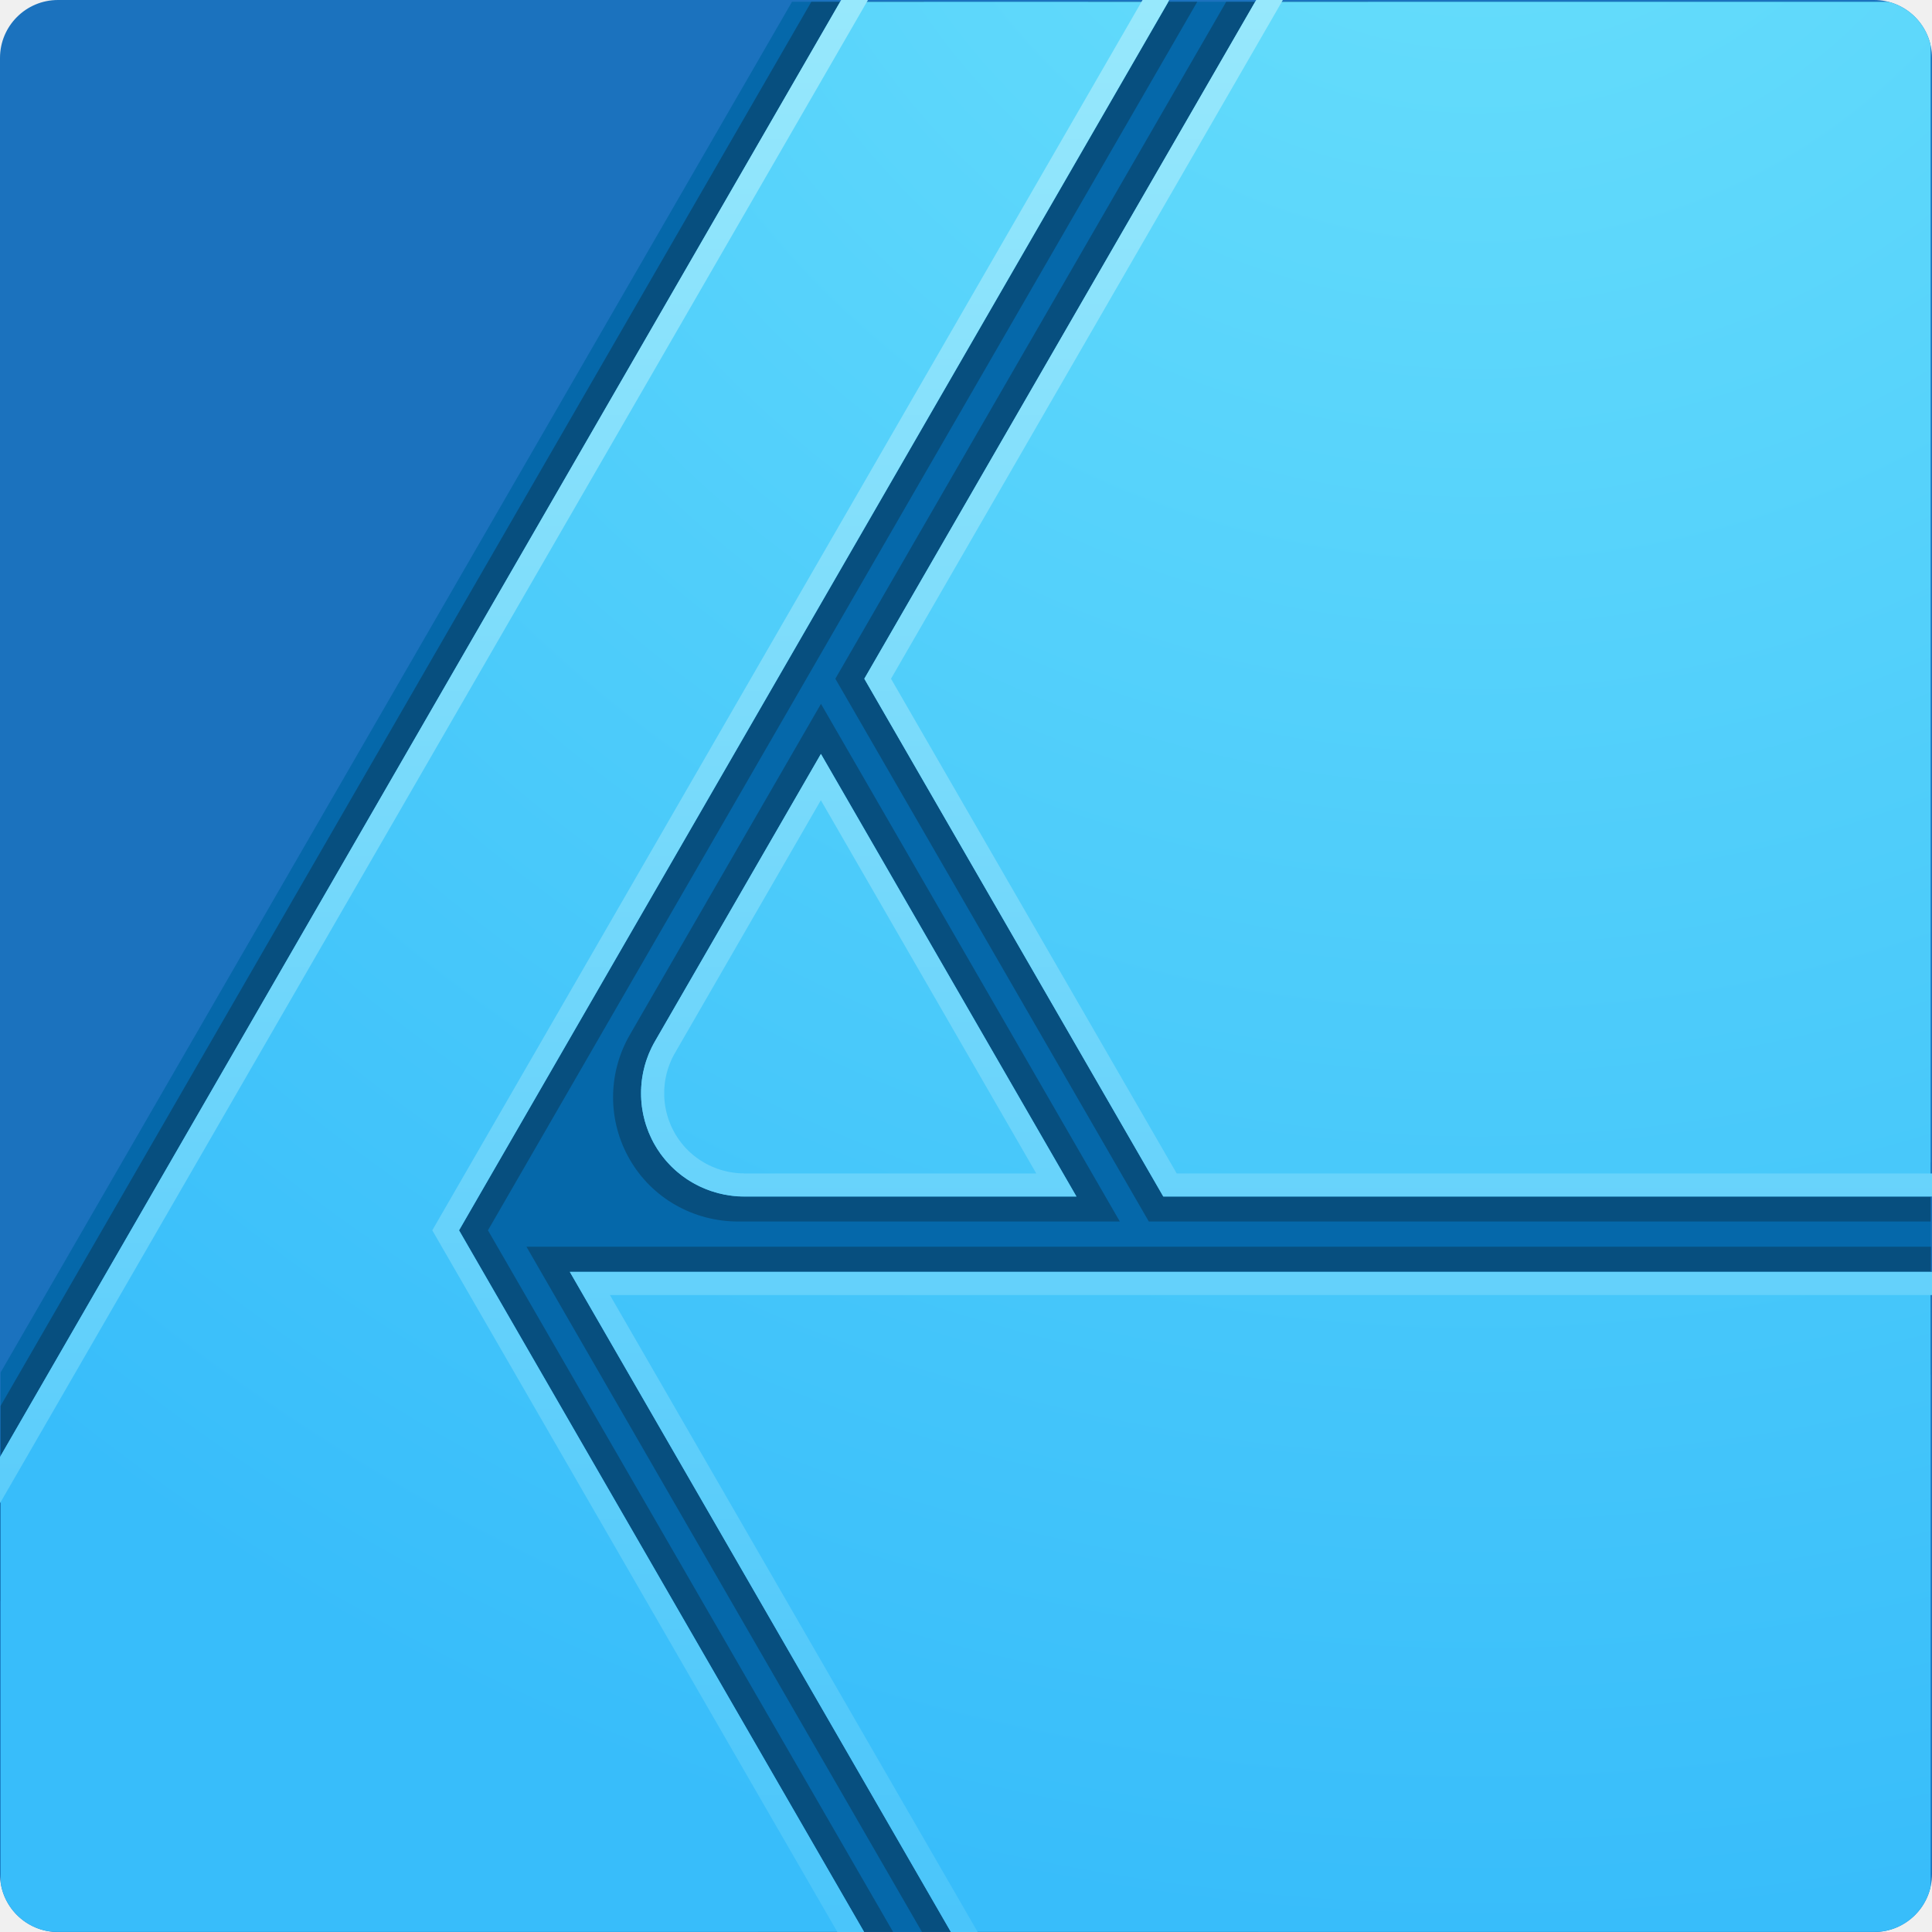
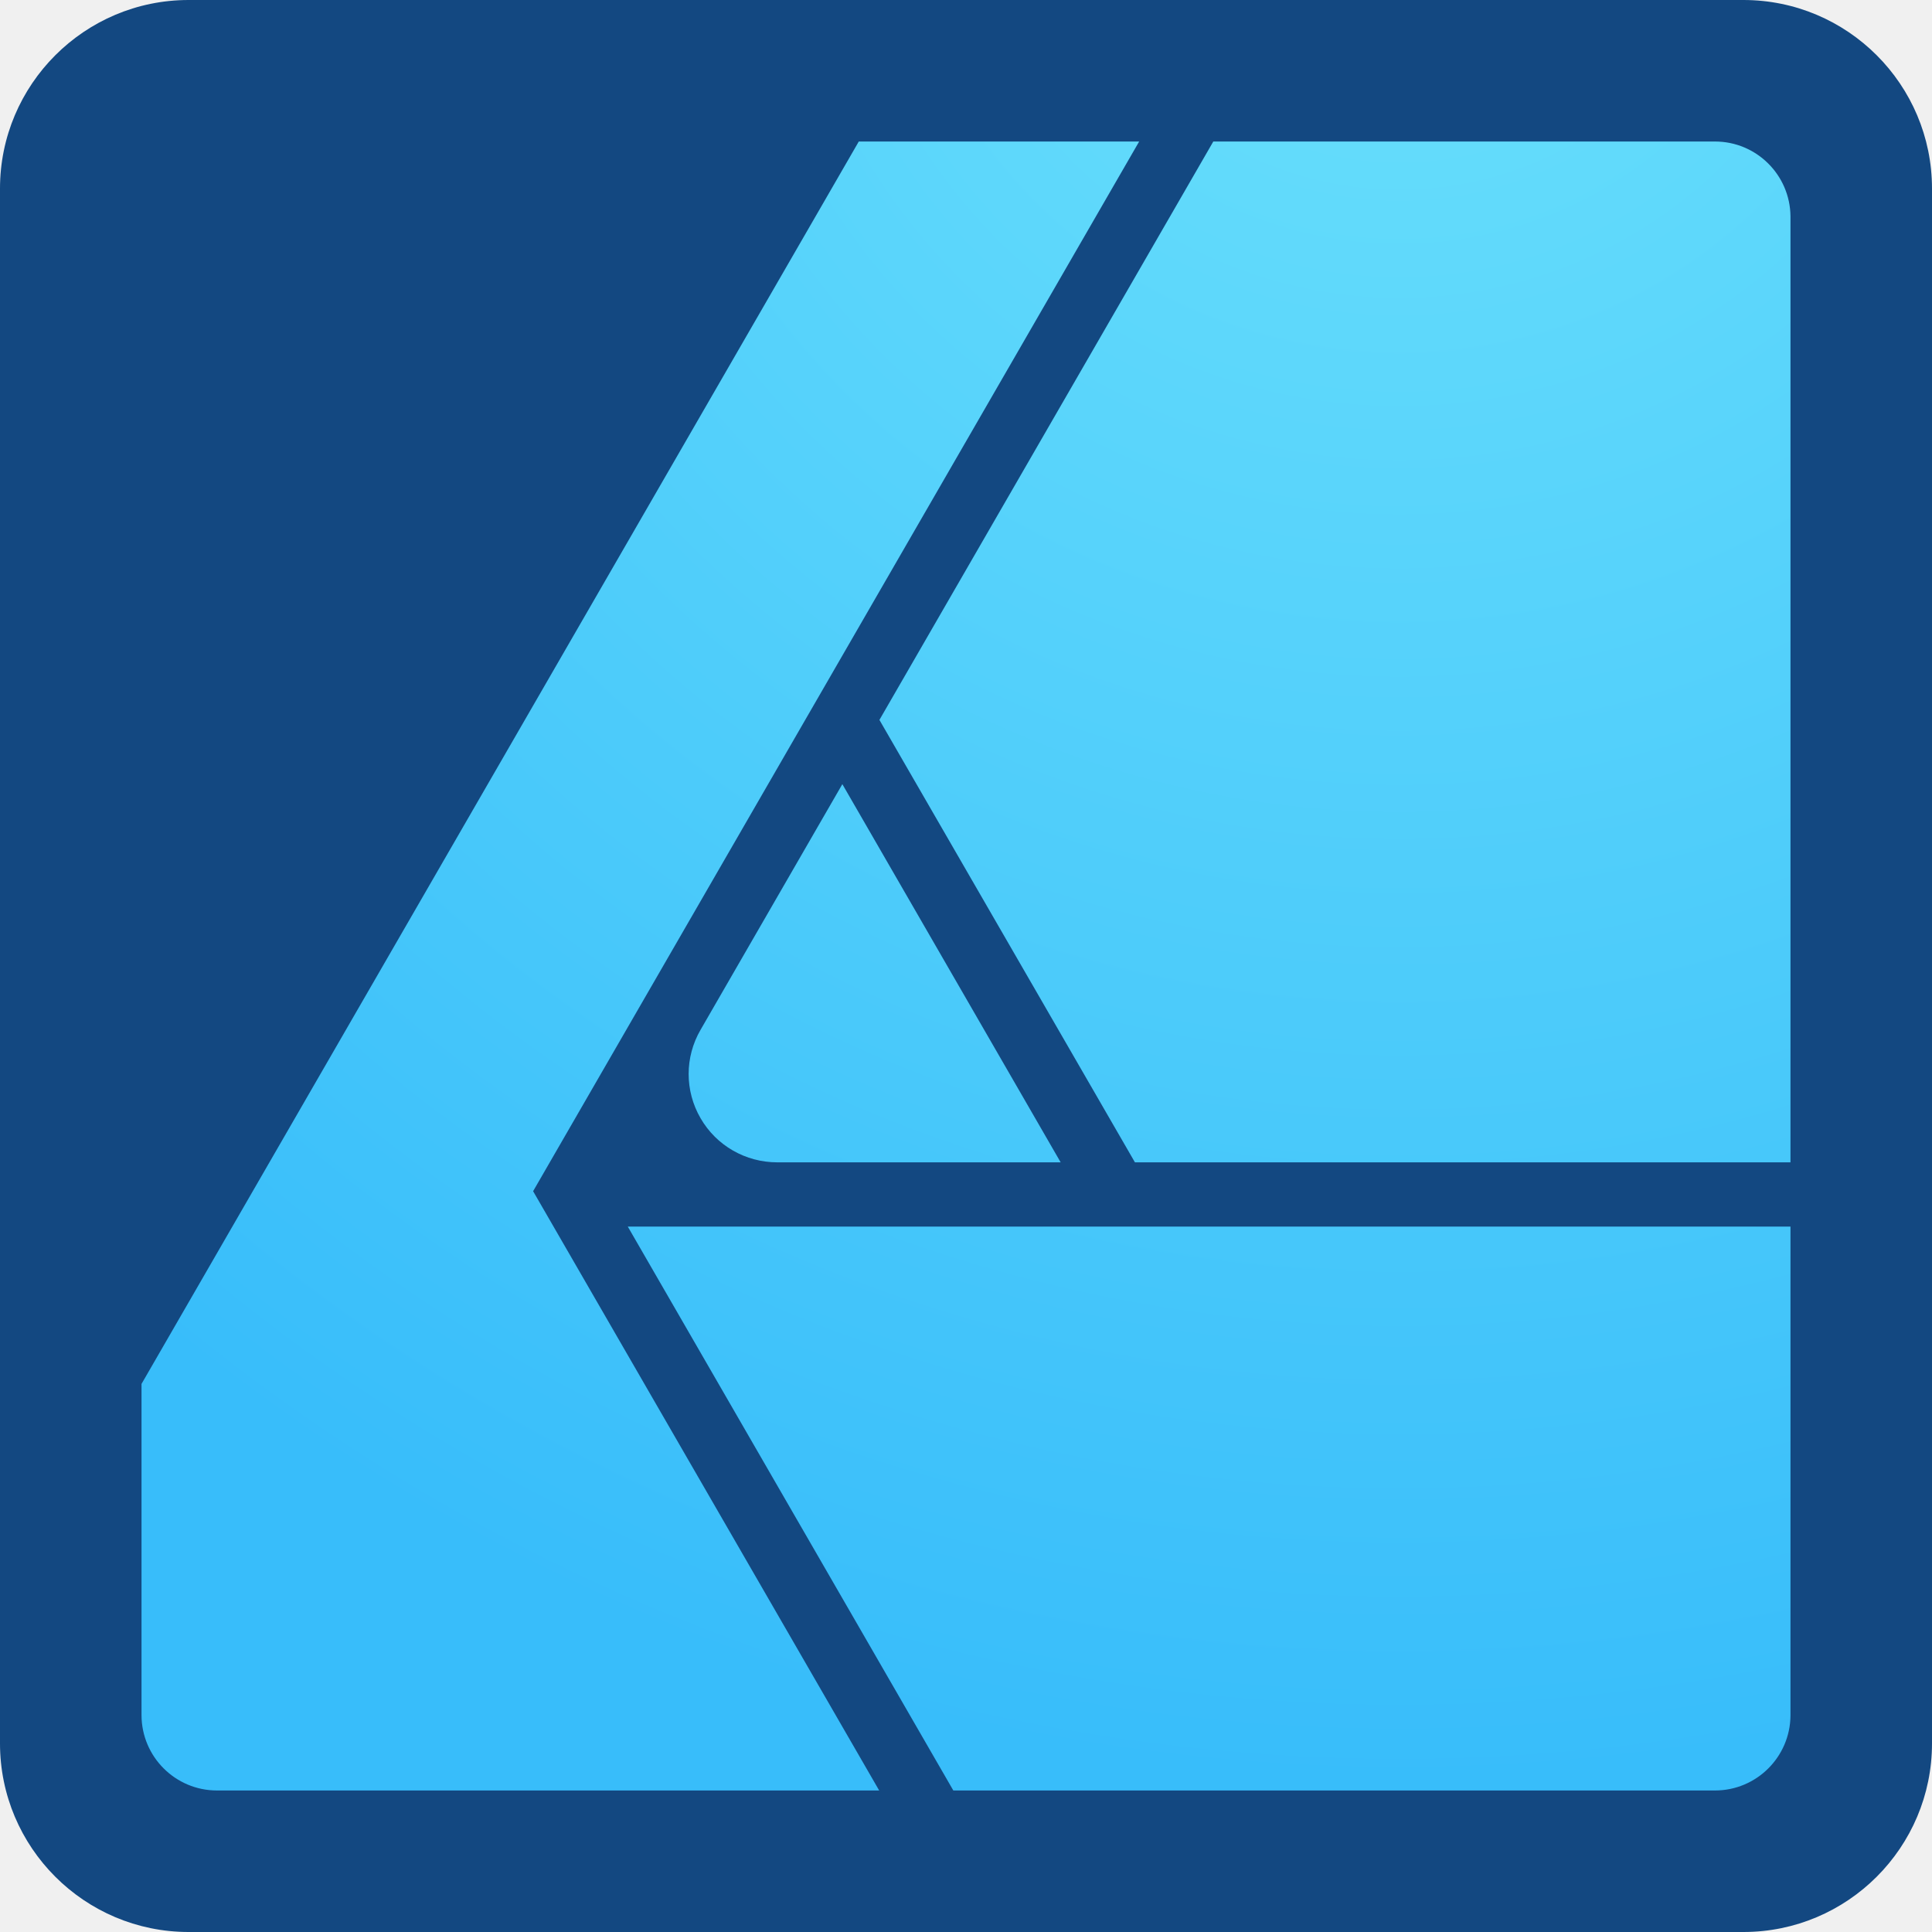
<svg xmlns="http://www.w3.org/2000/svg" width="16" height="16" viewBox="0 0 16 16" fill="none">
  <g clip-path="url(#clip0_1447_3105)">
-     <path fill-rule="evenodd" clip-rule="evenodd" d="M16 0.48C16 0.215 15.785 0 15.52 0H0.48C0.215 0 0 0.215 0 0.48V15.52C0 15.785 0.215 16 0.48 16H15.52C15.785 16 16 15.785 16 15.52V0.48Z" fill="#1B72BE" />
-     <mask id="mask0_1447_3105" style="mask-type:alpha" maskUnits="userSpaceOnUse" x="0" y="0" width="16" height="16">
-       <path fill-rule="evenodd" clip-rule="evenodd" d="M16 0.48C16 0.215 15.785 0 15.52 0H0.48C0.215 0 0 0.215 0 0.48V15.52C0 15.785 0.215 16 0.48 16H15.52C15.785 16 16 15.785 16 15.52V0.48Z" fill="white" />
-     </mask>
-     <g mask="url(#mask0_1447_3105)">
-       <path fill-rule="evenodd" clip-rule="evenodd" d="M15.989 0.494C15.989 0.23 15.774 0.015 15.51 0.015H6.559L0.005 11.366V15.519C0.005 15.784 0.22 15.999 0.485 15.999H15.51C15.774 15.999 15.989 15.784 15.989 15.519V0.494Z" fill="#0568AA" />
-       <path fill-rule="evenodd" clip-rule="evenodd" d="M7.396 15.999H6.281L3.402 10.21L9.013 0.015H9.915L4.041 10.189L7.396 15.999H7.396ZM10.415 15.999H7.635L4.36 10.325H15.991L15.989 11.384L10.415 15.999ZM7.652 0.015H6.719L0.005 11.643V13.259L7.652 0.015ZM9.274 10.116H6.112C5.743 10.116 5.4 9.923 5.216 9.603C5.031 9.284 5.031 8.89 5.216 8.57L6.799 5.829L9.274 10.116ZM15.989 10.116H9.514L6.918 5.621L10.155 0.015L11.328 0.016L9.625 5.81L10.415 7.435L15.989 9.627V10.116Z" fill="#074F7F" />
-       <path fill-rule="evenodd" clip-rule="evenodd" d="M15.989 15.999H7.875L4.719 10.533H15.989V15.999ZM7.156 15.999H0.005V12.058L6.958 0.015H9.676L3.802 10.189L7.156 15.999ZM8.915 9.909H6.168C5.861 9.909 5.577 9.748 5.424 9.483C5.271 9.217 5.271 8.89 5.424 8.624C6.034 7.567 6.799 6.244 6.799 6.244L8.915 9.909ZM15.989 9.909H9.634L7.158 5.621L10.395 0.015H15.989V9.909Z" fill="url(#paint0_radial_1447_3105)" />
-       <path fill-rule="evenodd" clip-rule="evenodd" d="M16.36 16.293H8.044L4.719 10.533H16.354L16.36 16.293ZM3.801 10.189L7.325 16.293H-0.486L-0.512 12.953L7.151 -0.32H9.868L3.801 10.189ZM5.051 10.725L8.155 16.101H16.168L16.163 10.725H5.051ZM7.262 -0.128L-0.32 13.003L-0.295 16.101H6.993L3.58 10.189L9.536 -0.128H7.262ZM8.914 9.909H6.16L6.156 9.909H6.149L6.146 9.909H6.142L6.138 9.909L6.135 9.909L6.131 9.909L6.128 9.908L6.124 9.908L6.121 9.908L6.117 9.908L6.114 9.908L6.11 9.908L6.106 9.907L6.103 9.907L6.099 9.907L6.096 9.906L6.092 9.906L6.089 9.906L6.085 9.906L6.082 9.905L6.078 9.905L6.075 9.904L6.071 9.904L6.068 9.904L6.064 9.903L6.06 9.903L6.057 9.902L6.053 9.902L6.05 9.901L6.046 9.901L6.043 9.901L6.039 9.9L6.036 9.899L6.032 9.899L6.029 9.898L6.026 9.898L6.022 9.897L6.019 9.897L6.015 9.896L6.012 9.895L6.008 9.895L6.005 9.894L6.001 9.894L5.998 9.893L5.994 9.892L5.991 9.891L5.987 9.891L5.984 9.89L5.981 9.889L5.977 9.888L5.974 9.888L5.97 9.887L5.967 9.886L5.964 9.885L5.96 9.884L5.957 9.884L5.953 9.883L5.95 9.882L5.947 9.881L5.943 9.88L5.94 9.879L5.936 9.878L5.933 9.877L5.93 9.876L5.926 9.875L5.923 9.874L5.92 9.874L5.916 9.872L5.913 9.871L5.91 9.87L5.906 9.869L5.903 9.868L5.9 9.867L5.896 9.866L5.893 9.865L5.89 9.864L5.886 9.863L5.883 9.862L5.88 9.861L5.877 9.859L5.873 9.858L5.87 9.857L5.867 9.856L5.863 9.855L5.86 9.853L5.857 9.852L5.854 9.851L5.85 9.85L5.847 9.848L5.844 9.847L5.841 9.846L5.838 9.844L5.834 9.843L5.831 9.842L5.828 9.84L5.825 9.839L5.822 9.838L5.818 9.836L5.815 9.835L5.812 9.833L5.809 9.832L5.806 9.831L5.803 9.829L5.799 9.828L5.796 9.826L5.793 9.825L5.79 9.823L5.787 9.822L5.784 9.82L5.781 9.819L5.778 9.817L5.775 9.815L5.771 9.814L5.768 9.812L5.765 9.811L5.762 9.809L5.759 9.807L5.756 9.806L5.753 9.804L5.75 9.803L5.747 9.801L5.744 9.799L5.741 9.797L5.738 9.796L5.735 9.794L5.732 9.792L5.729 9.79L5.726 9.789L5.723 9.787L5.72 9.785L5.717 9.783L5.714 9.782L5.711 9.78L5.708 9.778L5.705 9.776L5.702 9.774L5.699 9.772L5.697 9.771L5.694 9.769L5.691 9.767L5.688 9.765L5.685 9.763L5.682 9.761L5.679 9.759L5.676 9.757L5.674 9.755L5.671 9.753L5.668 9.751L5.665 9.749L5.662 9.747L5.659 9.745L5.657 9.743L5.654 9.741L5.651 9.739L5.648 9.737L5.645 9.735L5.643 9.732L5.64 9.73L5.637 9.728L5.634 9.726L5.632 9.724L5.629 9.722L5.626 9.72L5.624 9.717L5.621 9.715L5.618 9.713L5.616 9.711L5.613 9.709L5.61 9.706L5.608 9.704L5.605 9.702L5.602 9.699L5.6 9.697L5.597 9.695L5.594 9.693L5.592 9.69L5.589 9.688L5.587 9.686L5.584 9.683L5.582 9.681L5.579 9.679L5.577 9.676L5.574 9.674L5.571 9.671L5.569 9.669L5.566 9.666L5.564 9.664L5.561 9.662L5.559 9.659L5.557 9.657L5.554 9.654L5.552 9.652L5.549 9.649L5.547 9.647L5.544 9.644L5.542 9.642L5.54 9.639L5.537 9.636L5.535 9.634L5.532 9.631L5.53 9.629L5.528 9.626L5.525 9.623L5.523 9.621L5.521 9.618L5.518 9.616L5.516 9.613L5.514 9.61L5.511 9.608L5.509 9.605L5.507 9.602L5.505 9.599L5.502 9.597L5.5 9.594L5.498 9.591L5.496 9.588L5.494 9.586L5.491 9.583L5.489 9.58L5.487 9.577L5.485 9.575L5.483 9.572L5.481 9.569L5.479 9.566L5.476 9.563L5.474 9.561L5.472 9.558L5.47 9.555L5.468 9.552L5.466 9.549L5.464 9.546L5.462 9.543L5.46 9.54L5.458 9.537L5.456 9.534L5.454 9.531L5.452 9.528L5.45 9.525L5.448 9.522L5.446 9.52L5.444 9.517L5.442 9.513L5.44 9.51L5.438 9.507L5.437 9.504L5.435 9.501L5.433 9.498L5.431 9.495L5.429 9.492L5.427 9.489L5.426 9.486L5.424 9.483L5.422 9.48L5.42 9.477L5.418 9.473L5.417 9.47L5.415 9.467L5.413 9.464L5.411 9.461L5.41 9.458L5.408 9.455L5.406 9.451L5.405 9.448L5.403 9.445L5.402 9.442L5.4 9.439L5.398 9.436L5.397 9.432L5.395 9.429L5.394 9.426L5.392 9.423L5.391 9.419L5.389 9.416L5.388 9.413L5.386 9.41L5.385 9.407L5.383 9.403L5.382 9.4L5.38 9.397L5.379 9.394L5.378 9.39L5.376 9.387L5.375 9.384L5.373 9.381L5.372 9.377L5.371 9.374L5.369 9.371L5.368 9.367L5.367 9.364L5.366 9.361L5.364 9.358L5.363 9.354L5.362 9.351L5.361 9.348L5.359 9.344L5.358 9.341L5.357 9.338L5.356 9.334L5.355 9.331L5.354 9.328L5.353 9.324L5.351 9.321L5.35 9.318L5.349 9.314L5.348 9.311L5.347 9.308L5.346 9.304L5.345 9.301L5.344 9.298L5.343 9.294L5.342 9.291L5.341 9.288L5.34 9.284L5.339 9.281L5.338 9.277L5.337 9.274L5.337 9.271L5.336 9.267L5.335 9.264L5.334 9.26L5.333 9.257L5.332 9.254L5.332 9.25L5.331 9.247L5.33 9.244L5.329 9.24L5.328 9.237L5.328 9.233L5.327 9.23L5.326 9.226L5.326 9.223L5.325 9.22L5.324 9.216L5.324 9.213L5.323 9.209L5.322 9.206L5.322 9.202L5.321 9.199L5.321 9.195L5.32 9.192L5.319 9.189L5.319 9.185L5.318 9.182L5.318 9.178L5.317 9.175L5.317 9.171L5.316 9.168L5.316 9.165L5.315 9.161L5.315 9.158L5.315 9.154L5.314 9.151L5.314 9.147L5.313 9.144L5.313 9.14L5.313 9.137L5.312 9.133L5.312 9.13L5.312 9.126L5.312 9.123L5.311 9.12L5.311 9.116L5.311 9.113L5.311 9.109L5.31 9.106L5.31 9.102L5.31 9.099L5.31 9.095L5.31 9.092L5.309 9.088L5.309 9.085L5.309 9.081L5.309 9.078L5.309 9.074L5.309 9.071L5.309 9.067L5.309 9.064L5.309 9.061L5.309 9.057V9.05L5.309 9.047L5.309 9.043L5.309 9.04L5.309 9.036L5.309 9.033L5.309 9.029L5.309 9.026L5.309 9.022L5.309 9.019L5.31 9.015L5.31 9.012L5.31 9.008L5.31 9.005L5.31 9.002L5.311 8.998L5.311 8.995L5.311 8.991L5.311 8.988L5.312 8.984L5.312 8.981L5.312 8.977L5.312 8.974L5.313 8.97L5.313 8.967L5.313 8.963L5.314 8.96L5.314 8.956L5.315 8.953L5.315 8.95L5.315 8.946L5.316 8.943L5.316 8.939L5.317 8.936L5.317 8.932L5.318 8.929L5.318 8.925L5.319 8.922L5.319 8.919L5.32 8.915L5.321 8.912L5.321 8.908L5.322 8.905L5.322 8.901L5.323 8.898L5.324 8.895L5.324 8.891L5.325 8.888L5.326 8.884L5.326 8.881L5.327 8.877L5.328 8.874L5.328 8.871L5.329 8.867L5.33 8.864L5.331 8.86L5.332 8.857L5.332 8.854L5.333 8.85L5.334 8.847L5.335 8.843L5.336 8.84L5.337 8.837L5.337 8.833L5.338 8.83L5.339 8.826L5.34 8.823L5.341 8.82L5.342 8.816L5.343 8.813L5.344 8.81L5.345 8.806L5.346 8.803L5.347 8.8L5.348 8.796L5.349 8.793L5.35 8.789L5.351 8.786L5.353 8.783L5.354 8.779L5.355 8.776L5.356 8.773L5.357 8.769L5.358 8.766L5.359 8.763L5.361 8.76L5.362 8.756L5.363 8.753L5.364 8.75L5.366 8.746L5.367 8.743L5.368 8.74L5.369 8.737L5.371 8.733L5.372 8.73L5.373 8.727L5.375 8.723L5.376 8.72L5.378 8.717L5.379 8.714L5.38 8.71L5.382 8.707L5.383 8.704L5.385 8.701L5.386 8.697L5.388 8.694L5.389 8.691L5.391 8.688L5.392 8.685L5.394 8.681L5.395 8.678L5.397 8.675L5.398 8.672L5.4 8.668L5.402 8.665L5.403 8.662L5.405 8.659L5.406 8.656L5.408 8.653L5.41 8.649L5.411 8.646L5.413 8.643L5.415 8.64L5.417 8.637L5.418 8.634L5.42 8.631L5.422 8.628L5.424 8.624L6.798 6.244L8.914 9.909ZM16.35 9.909H9.634L7.158 5.621L10.588 -0.32H16.281L16.35 9.909ZM5.59 8.72L5.588 8.723L5.587 8.725L5.586 8.727L5.584 8.73L5.583 8.732L5.582 8.735L5.58 8.737L5.579 8.74L5.578 8.742L5.576 8.745L5.575 8.747L5.574 8.75L5.573 8.752L5.571 8.754L5.57 8.757L5.569 8.76L5.568 8.762L5.566 8.764L5.565 8.767L5.564 8.769L5.563 8.772L5.562 8.774L5.561 8.777L5.559 8.779L5.558 8.782L5.557 8.785L5.556 8.787L5.555 8.79L5.554 8.792L5.553 8.795L5.552 8.797L5.551 8.8L5.55 8.802L5.549 8.805L5.548 8.807L5.547 8.81L5.546 8.812L5.545 8.815L5.544 8.818L5.543 8.82L5.542 8.823L5.541 8.825L5.54 8.828L5.539 8.831L5.538 8.833L5.537 8.836L5.536 8.838L5.535 8.841L5.535 8.843L5.534 8.846L5.533 8.848L5.532 8.851L5.531 8.854L5.53 8.856L5.53 8.859L5.529 8.862L5.528 8.864L5.527 8.867L5.526 8.869L5.526 8.872L5.525 8.875L5.524 8.877L5.524 8.88L5.523 8.882L5.522 8.885L5.521 8.888L5.521 8.89L5.52 8.893L5.519 8.896L5.519 8.898L5.518 8.901L5.518 8.904L5.517 8.906L5.516 8.909L5.516 8.912L5.515 8.914L5.515 8.917L5.514 8.919L5.514 8.922L5.513 8.925L5.513 8.927L5.512 8.93L5.512 8.933L5.511 8.935L5.511 8.938L5.51 8.941L5.51 8.943L5.509 8.946L5.509 8.949L5.508 8.951L5.508 8.954L5.508 8.957L5.507 8.959L5.507 8.962L5.506 8.965L5.506 8.967L5.506 8.97L5.505 8.973L5.505 8.976L5.505 8.978L5.505 8.981L5.504 8.984L5.504 8.986L5.504 8.989L5.503 8.992L5.503 8.994L5.503 8.997L5.503 9L5.503 9.002L5.502 9.005L5.502 9.008L5.502 9.01L5.502 9.013L5.502 9.016L5.501 9.019L5.501 9.021L5.501 9.024L5.501 9.027L5.501 9.029L5.501 9.032L5.501 9.035L5.501 9.037L5.501 9.04L5.501 9.043L5.501 9.045L5.501 9.048L5.501 9.051V9.056L5.501 9.059L5.501 9.062L5.501 9.064L5.501 9.067L5.501 9.07L5.501 9.072L5.501 9.075L5.501 9.078L5.501 9.081L5.501 9.083L5.501 9.086L5.501 9.089L5.502 9.091L5.502 9.094L5.502 9.097L5.502 9.099L5.502 9.102L5.503 9.105L5.503 9.108L5.503 9.11L5.503 9.113L5.503 9.116L5.504 9.118L5.504 9.121L5.504 9.124L5.505 9.126L5.505 9.129L5.505 9.132L5.505 9.134L5.506 9.137L5.506 9.14L5.506 9.142L5.507 9.145L5.507 9.148L5.508 9.15L5.508 9.153L5.508 9.156L5.509 9.158L5.509 9.161L5.51 9.164L5.51 9.167L5.511 9.169L5.511 9.172L5.512 9.175L5.512 9.177L5.513 9.18L5.513 9.182L5.514 9.185L5.514 9.188L5.515 9.19L5.515 9.193L5.516 9.196L5.516 9.198L5.517 9.201L5.518 9.204L5.518 9.206L5.519 9.209L5.519 9.212L5.52 9.214L5.521 9.217L5.521 9.22L5.522 9.222L5.523 9.225L5.524 9.227L5.524 9.23L5.525 9.233L5.526 9.235L5.526 9.238L5.527 9.241L5.528 9.243L5.529 9.246L5.53 9.248L5.53 9.251L5.531 9.254L5.532 9.256L5.533 9.259L5.534 9.261L5.535 9.264L5.535 9.266L5.536 9.269L5.537 9.272L5.538 9.274L5.539 9.277L5.54 9.279L5.541 9.282L5.542 9.285L5.543 9.287L5.544 9.29L5.545 9.292L5.546 9.295L5.547 9.297L5.548 9.3L5.549 9.302L5.55 9.305L5.551 9.308L5.552 9.31L5.553 9.313L5.554 9.315L5.555 9.318L5.556 9.32L5.557 9.323L5.558 9.325L5.559 9.328L5.561 9.33L5.562 9.333L5.563 9.335L5.564 9.338L5.565 9.34L5.566 9.343L5.568 9.345L5.569 9.348L5.57 9.35L5.571 9.353L5.573 9.355L5.574 9.358L5.575 9.36L5.576 9.362L5.578 9.365L5.579 9.367L5.58 9.37L5.582 9.372L5.583 9.375L5.584 9.377L5.586 9.38L5.587 9.382L5.588 9.384L5.59 9.387L5.591 9.389L5.593 9.392L5.594 9.394L5.595 9.397L5.597 9.399L5.598 9.401L5.6 9.404L5.601 9.406L5.603 9.408L5.604 9.411L5.606 9.413L5.607 9.415L5.609 9.418L5.61 9.42L5.612 9.422L5.613 9.425L5.615 9.427L5.616 9.429L5.618 9.431L5.619 9.434L5.621 9.436L5.623 9.438L5.624 9.44L5.626 9.443L5.627 9.445L5.629 9.447L5.631 9.449L5.632 9.451L5.634 9.454L5.636 9.456L5.637 9.458L5.639 9.46L5.641 9.462L5.642 9.465L5.644 9.467L5.646 9.469L5.647 9.471L5.649 9.473L5.651 9.475L5.653 9.477L5.654 9.479L5.656 9.481L5.658 9.484L5.66 9.486L5.661 9.488L5.663 9.49L5.665 9.492L5.667 9.494L5.668 9.496L5.67 9.498L5.672 9.5L5.674 9.502L5.676 9.504L5.678 9.506L5.679 9.508L5.681 9.51L5.683 9.512L5.685 9.514L5.687 9.516L5.689 9.518L5.691 9.52L5.693 9.522L5.695 9.523L5.696 9.525L5.698 9.527L5.7 9.529L5.702 9.531L5.704 9.533L5.706 9.535L5.708 9.537L5.71 9.538L5.712 9.54L5.714 9.542L5.716 9.544L5.718 9.546L5.72 9.548L5.722 9.549L5.724 9.551L5.726 9.553L5.728 9.555L5.73 9.556L5.732 9.558L5.734 9.56L5.736 9.562L5.738 9.563L5.74 9.565L5.742 9.567L5.745 9.569L5.747 9.57L5.749 9.572L5.751 9.574L5.753 9.575L5.755 9.577L5.757 9.579L5.759 9.58L5.761 9.582L5.764 9.583L5.766 9.585L5.768 9.587L5.77 9.588L5.772 9.59L5.775 9.591L5.777 9.593L5.779 9.595L5.781 9.596L5.783 9.598L5.785 9.599L5.788 9.601L5.79 9.602L5.792 9.604L5.794 9.605L5.797 9.607L5.799 9.608L5.801 9.61L5.803 9.611L5.806 9.613L5.808 9.614L5.81 9.615L5.812 9.617L5.815 9.618L5.817 9.62L5.819 9.621L5.822 9.622L5.824 9.624L5.826 9.625L5.829 9.627L5.831 9.628L5.833 9.629L5.835 9.63L5.838 9.632L5.84 9.633L5.843 9.635L5.845 9.636L5.847 9.637L5.85 9.638L5.852 9.64L5.854 9.641L5.857 9.642L5.859 9.643L5.862 9.645L5.864 9.646L5.866 9.647L5.869 9.648L5.871 9.649L5.874 9.651L5.876 9.652L5.879 9.653L5.881 9.654L5.883 9.655L5.886 9.656L5.888 9.657L5.891 9.659L5.893 9.66L5.896 9.661L5.898 9.662L5.901 9.663L5.903 9.664L5.906 9.665L5.908 9.666L5.911 9.667L5.913 9.668L5.916 9.669L5.918 9.67L5.921 9.671L5.923 9.672L5.926 9.673L5.928 9.674L5.931 9.675L5.933 9.676L5.936 9.677L5.938 9.678L5.941 9.679L5.943 9.68L5.946 9.68L5.949 9.681L5.951 9.682L5.954 9.683L5.956 9.684L5.959 9.685L5.961 9.686L5.964 9.686L5.966 9.687L5.969 9.688L5.972 9.689L5.974 9.69L5.977 9.69L5.979 9.691L5.982 9.692L5.985 9.693L5.987 9.693L5.99 9.694L5.993 9.695L5.995 9.695L5.998 9.696L6 9.697L6.003 9.697L6.006 9.698L6.008 9.699L6.011 9.699L6.014 9.7L6.016 9.701L6.019 9.701L6.022 9.702L6.024 9.702L6.027 9.703L6.03 9.704L6.032 9.704L6.035 9.705L6.038 9.705L6.04 9.706L6.043 9.706L6.046 9.707L6.049 9.707L6.051 9.708L6.054 9.708L6.057 9.709L6.059 9.709L6.062 9.709L6.065 9.71L6.068 9.71L6.07 9.711L6.073 9.711L6.076 9.711L6.078 9.712L6.081 9.712L6.084 9.712L6.087 9.713L6.089 9.713L6.092 9.714L6.095 9.714L6.098 9.714L6.1 9.714L6.103 9.715L6.106 9.715L6.109 9.715L6.111 9.715L6.114 9.716L6.117 9.716L6.12 9.716L6.122 9.716L6.125 9.716L6.128 9.716L6.131 9.717L6.134 9.717L6.136 9.717H6.139L6.142 9.717L6.145 9.717H6.147L6.15 9.717H6.156L6.159 9.718H8.582L6.798 6.627L5.59 8.72ZM10.698 -0.128L7.379 5.621L9.745 9.718H16.157L16.09 -0.128H10.698Z" fill="url(#paint1_linear_1447_3105)" />
-     </g>
+     <path fill-rule="evenodd" clip-rule="evenodd" d="M16 1.562C16 0.7 15.3 0 14.438 0H1.562C0.7 0 0 0.7 0 1.562V14.438C0 15.3 0.7 16 1.562 16H14.438C15.3 16 16 15.3 16 14.438V1.562Z" fill="#134881" />
+     <path fill-rule="evenodd" clip-rule="evenodd" d="M14.828 14.208C14.825 14.551 14.546 14.828 14.203 14.828H7.895L5.199 10.158H14.828V14.208ZM1.172 14.203V11.461L7.112 1.172H9.434L4.415 9.865L7.281 14.828H1.797C1.452 14.828 1.172 14.548 1.172 14.203ZM8.784 9.626H6.437C6.175 9.626 5.933 9.488 5.802 9.261C5.67 9.034 5.67 8.755 5.802 8.528C6.323 7.625 6.976 6.494 6.976 6.494L8.784 9.626ZM14.203 1.172C14.546 1.172 14.825 1.449 14.828 1.792V9.626H9.399L7.283 5.962L10.048 1.172H14.203Z" fill="url(#paint0_radial_1447_3105)" />
  </g>
  <defs>
-     <radialGradient id="paint0_radial_1447_3105" cx="0" cy="0" r="1" gradientUnits="userSpaceOnUse" gradientTransform="translate(12.2224 -2.98933) scale(18.9879 18.988)">
+     <radialGradient id="paint0_radial_1447_3105" cx="0" cy="0" r="1" gradientUnits="userSpaceOnUse" gradientTransform="translate(11.6099 -1.39467) scale(16.2228 16.2228)">
      <stop stop-color="#6BE1FB" />
      <stop offset="1" stop-color="#38BDFA" />
    </radialGradient>
-     <linearGradient id="paint1_linear_1447_3105" x1="20.728" y1="15.999" x2="20.728" y2="0.015" gradientUnits="userSpaceOnUse">
-       <stop stop-color="#4AC5FA" />
-       <stop offset="1" stop-color="#97E8FC" />
-     </linearGradient>
    <clipPath id="clip0_1447_3105">
      <rect width="16" height="16" fill="white" />
    </clipPath>
  </defs>
</svg>
